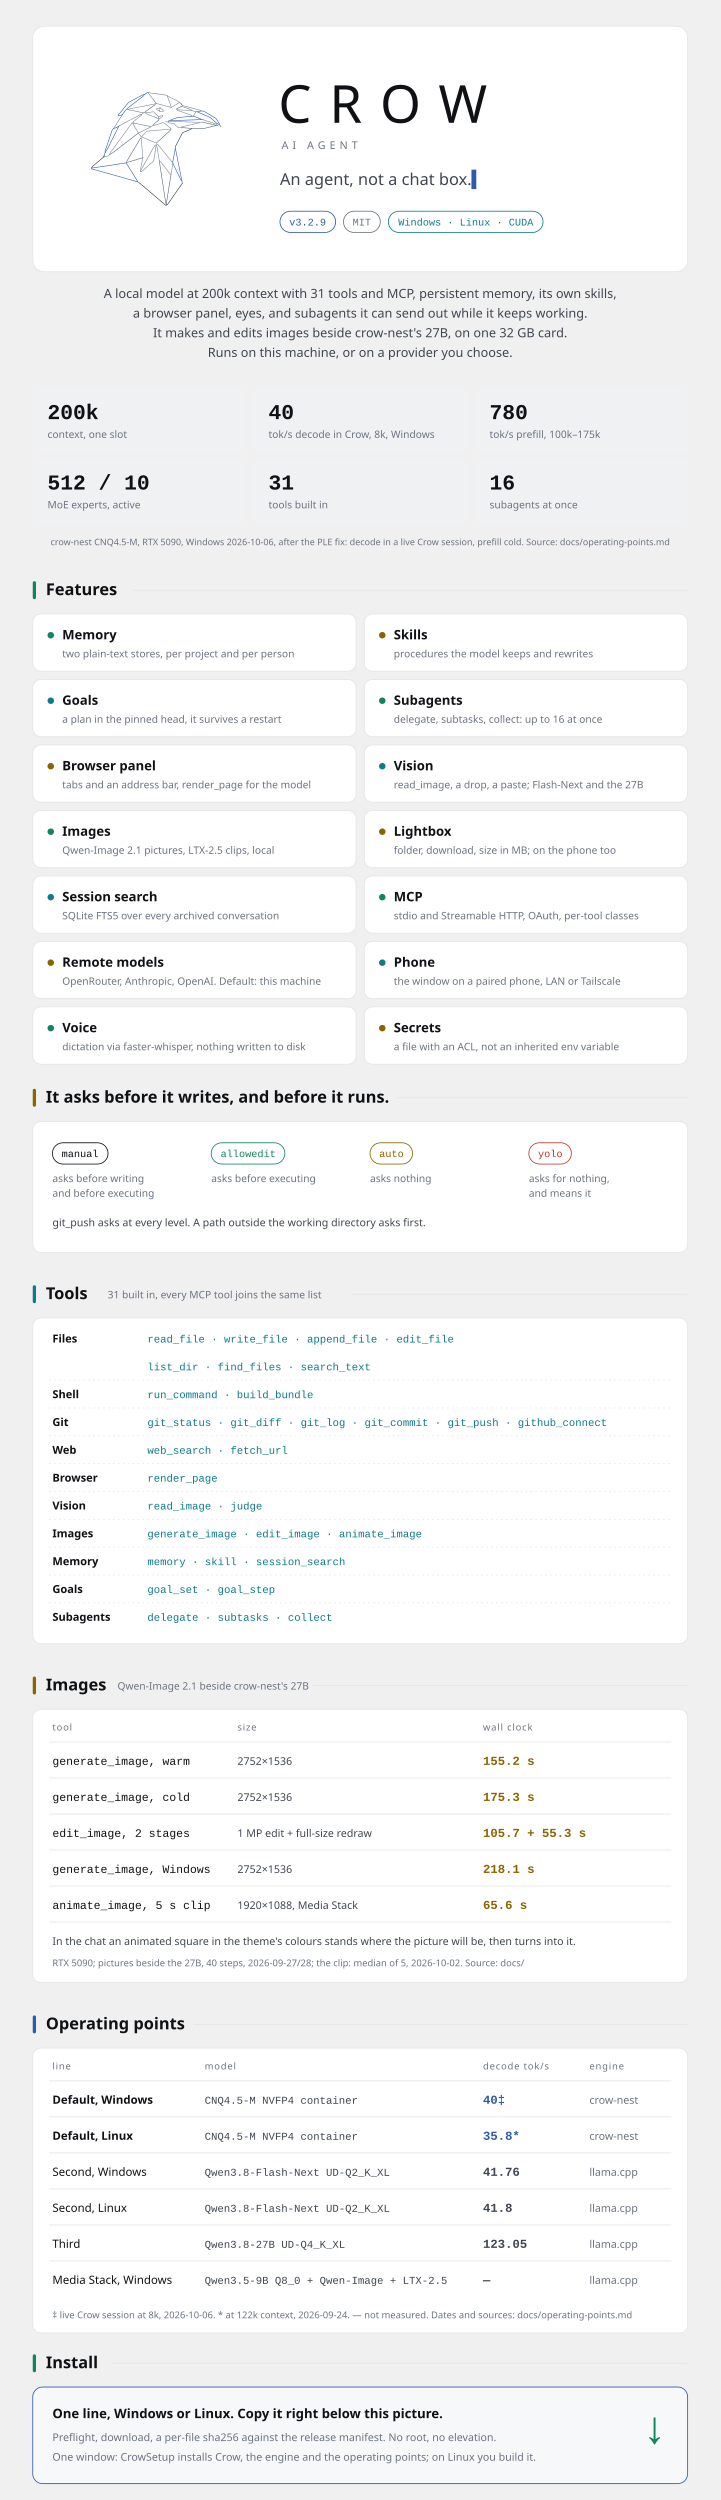
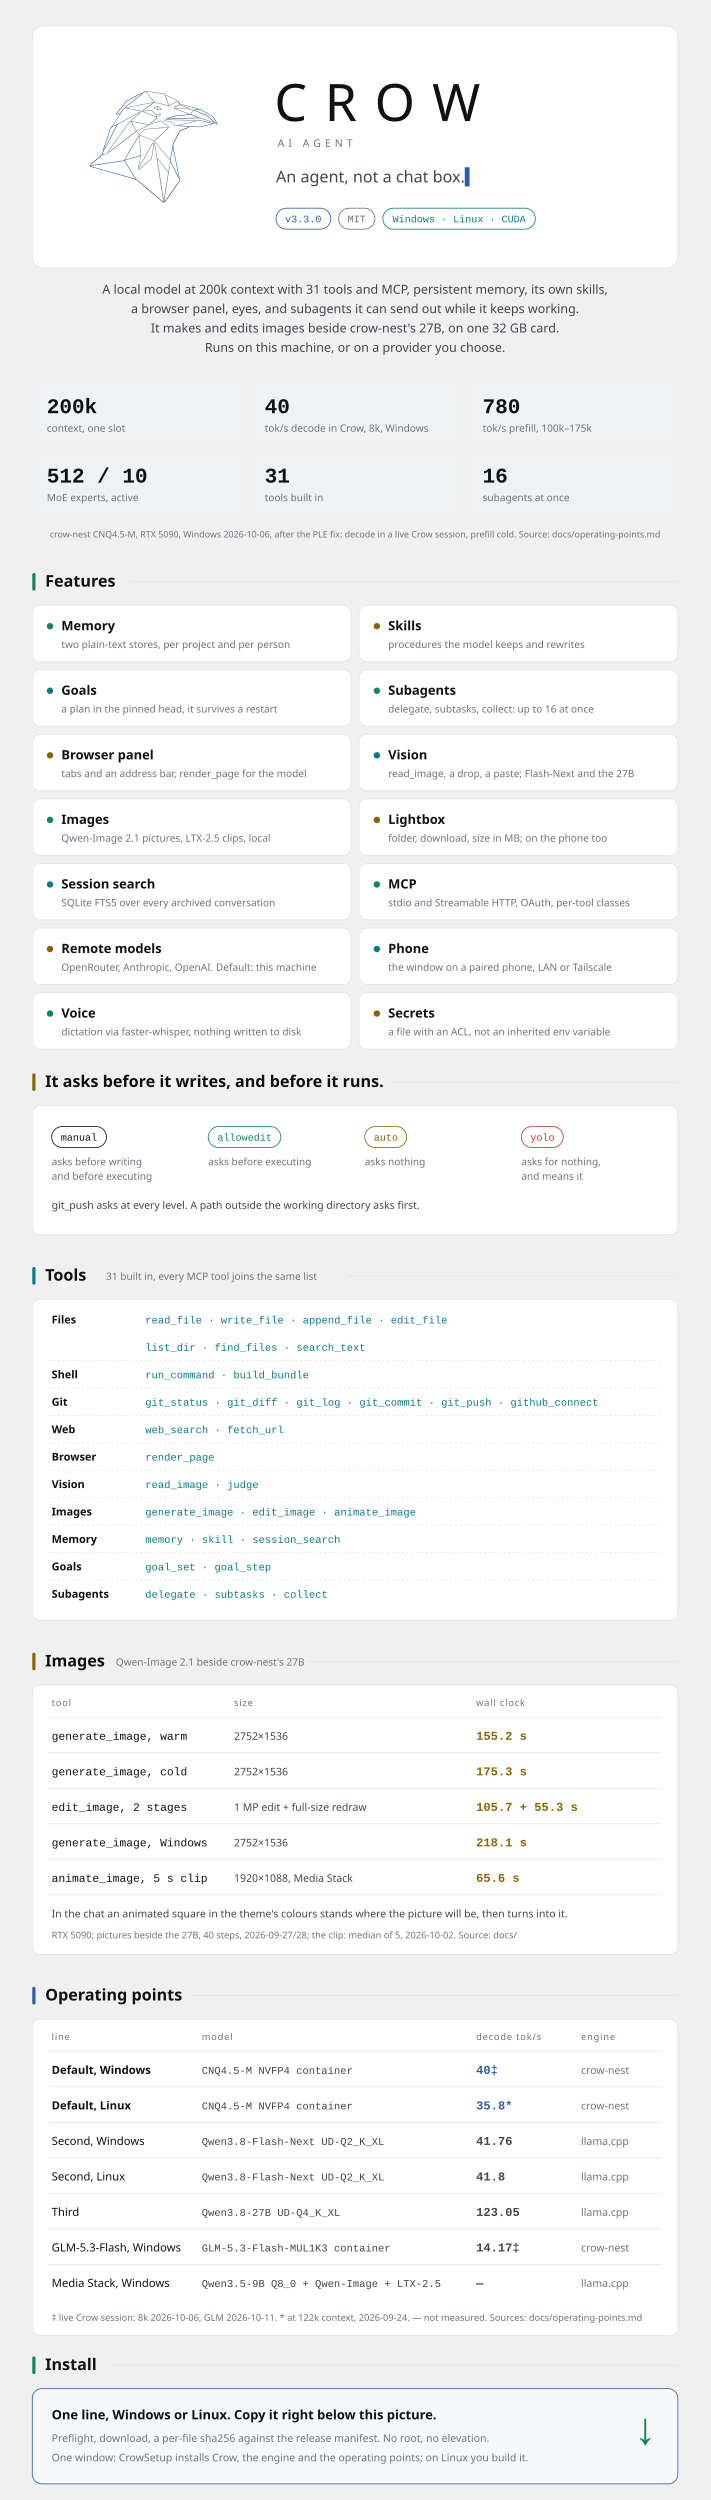
- <svg xmlns="http://www.w3.org/2000/svg" viewBox="0 0 880 3054" width="880" height="3054" role="img" aria-label="Crow: an agent, not a chat box. Features, tools, images, operating points.">
+ <svg xmlns="http://www.w3.org/2000/svg" viewBox="0 0 880 3098" width="880" height="3098" role="img" aria-label="Crow: an agent, not a chat box. Features, tools, images, operating points.">
  <rect x="40" y="32" width="800" height="300" rx="14" fill="#ffffff" stroke="#e4e4e7" />
  <g transform="translate(70 62) scale(0.235)">
    <g fill="none" stroke-width="3" stroke-linejoin="round" stroke-linecap="round">
      <path stroke="#283647" d="M642 273 650 285" />
      <path stroke="#283647" d="M699 404 693 409 651 426 615 496" />
      <path stroke="#283647" d="M239 554 183 601 178 610" />
      <path stroke="#283647" d="M650 689 573 799 567 802" />
      <path stroke="#283647" d="M428 688 563 803" />
      <path stroke="#576575" d="M508 281 457 317" />
      <path stroke="#576575" d="M647 289 622 301" />
      <path stroke="#576575" d="M526 361 498 385" />
      <path stroke="#576575" d="M755 371 820 386 823 389" />
      <path stroke="#576575" d="M833 387 823 389" />
      <path stroke="#576575" d="M823 389 758 405 699 404" />
      <path stroke="#576575" d="M644 399 699 404" />
      <path stroke="#576575" d="M587 414 515 480" />
      <path stroke="#576575" d="M417 431 283 534 272 539" />
      <path stroke="#576575" d="M436 453 433 454 362 573 360 581" />
      <path stroke="#576575" d="M445 556 360 581" />
      <path stroke="#576575" d="M530 572 564 793 567 794" />
      <path stroke="#576575" d="M591 643 567 794" />
      <path stroke="#576575" d="M563 803 567 802" />
      <path stroke="#576575" d="M567 794 567 802" />
      <path stroke="#7f8c98" d="M572 235 625 261 635 269" />
      <path stroke="#7f8c98" d="M635 269 593 295" />
      <path stroke="#7f8c98" d="M635 269 642 273" />
      <path stroke="#7f8c98" d="M510 276 508 281" />
      <path stroke="#7f8c98" d="M510 276 376 302 368 306" />
      <path stroke="#7f8c98" d="M622 301 620 307 624 307" />
      <path stroke="#7f8c98" d="M534 297 515 302 517 306 532 313" />
      <path stroke="#7f8c98" d="M624 307 625 310 698 336 700 340" />
      <path stroke="#7f8c98" d="M624 307 699 311" />
      <path stroke="#7f8c98" d="M437 335 396 368" />
      <path stroke="#7f8c98" d="M549 337 544 345 529 355" />
      <path stroke="#7f8c98" d="M549 337 525 342" />
      <path stroke="#7f8c98" d="M498 385 497 390" />
      <path stroke="#7f8c98" d="M578 367 739 372" />
      <path stroke="#7f8c98" d="M562 369 575 370" />
      <path stroke="#7f8c98" d="M575 370 579 374 607 380 629 400 644 399" />
      <path stroke="#7f8c98" d="M739 372 737 375 648 395 644 399" />
      <path stroke="#7f8c98" d="M739 372 755 371" />
      <path stroke="#7f8c98" d="M388 376 275 531 272 539" />
      <path stroke="#7f8c98" d="M497 390 485 394" />
      <path stroke="#7f8c98" d="M497 390 551 373 590 403 591 407" />
      <path stroke="#7f8c98" d="M591 407 587 414" />
      <path stroke="#7f8c98" d="M591 407 465 418 438 447" />
      <path stroke="#7f8c98" d="M422 430 437 447" />
      <path stroke="#7f8c98" d="M438 448 515 480" />
      <path stroke="#7f8c98" d="M436 453 445 556" />
      <path stroke="#7f8c98" d="M515 484 523 488 594 575 600 578" />
      <path stroke="#7f8c98" d="M514 491 518 497 530 572" />
      <path stroke="#7f8c98" d="M272 539 265 547 248 551" />
      <path stroke="#7f8c98" d="M243 545 248 551" />
      <path stroke="#7f8c98" d="M248 551 239 554" />
      <path stroke="#7f8c98" d="M445 556 434 608 434 622" />
      <path stroke="#7f8c98" d="M530 572 535 574 587 642 591 643" />
      <path stroke="#7f8c98" d="M601 586 591 643" />
      <path stroke="#75838b" d="M474 218 567 231 572 235" />
      <path stroke="#75838b" d="M474 218 475 223 515 274" />
      <path stroke="#75838b" d="M474 218 467 218" />
      <path stroke="#75838b" d="M572 235 593 295" />
      <path stroke="#75838b" d="M515 274 510 276" />
      <path stroke="#75838b" d="M515 274 593 295" />
      <path stroke="#75838b" d="M457 317 455 322" />
      <path stroke="#75838b" d="M650 285 743 309 747 313" />
      <path stroke="#75838b" d="M647 289 697 307 699 311" />
      <path stroke="#75838b" d="M534 297 532 313" />
      <path stroke="#75838b" d="M534 297 547 306 552 314 533 316 532 313" />
      <path stroke="#75838b" d="M368 306 447 323" />
      <path stroke="#75838b" d="M699 311 720 317" />
      <path stroke="#75838b" d="M720 317 708 340" />
      <path stroke="#75838b" d="M455 322 447 323" />
      <path stroke="#75838b" d="M447 323 438 331" />
      <path stroke="#75838b" d="M458 323 500 317 525 342" />
      <path stroke="#75838b" d="M458 323 461 327 528 354" />
      <path stroke="#75838b" d="M438 331 437 335" />
      <path stroke="#75838b" d="M396 368 393 375" />
      <path stroke="#75838b" d="M438 331 433 331 322 390" />
      <path stroke="#75838b" d="M338 333 292 405" />
      <path stroke="#75838b" d="M525 342 528 354" />
      <path stroke="#75838b" d="M529 355 526 361" />
      <path stroke="#75838b" d="M759 359 828 382" />
      <path stroke="#75838b" d="M393 375 401 394 422 428" />
      <path stroke="#75838b" d="M393 375 388 376" />
      <path stroke="#75838b" d="M393 375 485 394" />
      <path stroke="#75838b" d="M828 382 833 387" />
      <path stroke="#75838b" d="M485 394 484 397 422 428" />
      <path stroke="#75838b" d="M422 430 417 431" />
      <path stroke="#75838b" d="M514 488 506 493 434 622" />
      <path stroke="#75838b" d="M514 491 501 573 438 628 433 629" />
      <path stroke="#75838b" d="M434 622 433 629" />
      <path stroke="#2c5bac" d="M467 218 452 228" />
      <path stroke="#2c5bac" d="M452 228 449 234 366 298 363 305" />
      <path stroke="#2c5bac" d="M452 228 447 228 371 268 317 334 316 339" />
      <path stroke="#2c5bac" d="M363 305 355 308 338 333" />
      <path stroke="#2c5bac" d="M747 313 725 317" />
      <path stroke="#2c5bac" d="M747 313 761 314 825 352 843 380 844 386" />
      <path stroke="#2c5bac" d="M725 317 795 347 830 378" />
      <path stroke="#2c5bac" d="M322 390 319 394" />
      <path stroke="#2c5bac" d="M338 333 316 339" />
      <path stroke="#2c5bac" d="M700 340 623 348 592 358 591 361" />
      <path stroke="#2c5bac" d="M700 340 708 340" />
      <path stroke="#2c5bac" d="M708 340 745 354 747 358" />
      <path stroke="#2c5bac" d="M747 358 595 363 591 361" />
      <path stroke="#2c5bac" d="M747 358 759 359" />
      <path stroke="#2c5bac" d="M591 361 580 363 578 367" />
      <path stroke="#2c5bac" d="M830 378 836 380 838 386" />
      <path stroke="#2c5bac" d="M844 386 851 394" />
      <path stroke="#2c5bac" d="M319 394 262 508 249 528" />
      <path stroke="#2c5bac" d="M319 394 292 405" />
      <path stroke="#2c5bac" d="M615 496 614 508" />
      <path stroke="#2c5bac" d="M292 405 285 413 248 523 249 528" />
      <path stroke="#2c5bac" d="M614 508 600 578" />
      <path stroke="#2c5bac" d="M614 508 647 674" />
      <path stroke="#2c5bac" d="M249 528 243 545" />
      <path stroke="#2c5bac" d="M243 545 239 554" />
      <path stroke="#2c5bac" d="M600 578 601 586" />
      <path stroke="#2c5bac" d="M358 583 178 610" />
      <path stroke="#2c5bac" d="M358 583 415 675 416 681" />
      <path stroke="#2c5bac" d="M601 586 643 672 647 674" />
      <path stroke="#2c5bac" d="M178 610 179 614 416 681" />
      <path stroke="#2c5bac" d="M647 674 650 689" />
      <path stroke="#2c5bac" d="M416 681 428 688" />
    </g>
  </g>
  <text x="340" y="150" font-family="-apple-system,BlinkMacSystemFont,'Segoe UI','Noto Sans',Helvetica,Arial,sans-serif" font-size="64" font-weight="300" fill="#0f1114" text-anchor="start" letter-spacing="22">CROW</text>
  <text x="344" y="182" font-family="-apple-system,BlinkMacSystemFont,'Segoe UI','Noto Sans',Helvetica,Arial,sans-serif" font-size="13" font-weight="400" fill="#6b7280" text-anchor="start" letter-spacing="5">AI AGENT</text>
  <text x="342" y="226" font-family="-apple-system,BlinkMacSystemFont,'Segoe UI','Noto Sans',Helvetica,Arial,sans-serif" font-size="20" fill="#3f4550">An agent, not a chat box.<tspan fill="#2c5bac">▍<animate attributeName="opacity" values="1;1;0;0" keyTimes="0;.5;.5;1" dur="1.1s" repeatCount="indefinite" />
    </tspan>
  </text>
  <rect x="342" y="258" width="68" height="26" rx="13" fill="none" stroke="#2c5bac" />
-   <text x="375.8" y="275.5" font-family="ui-monospace,SFMono-Regular,'SF Mono',Menlo,Consolas,'Liberation Mono',monospace" font-size="12.5" font-weight="400" fill="#2c5bac" text-anchor="middle" letter-spacing="0">v3.2.9</text>
+   <text x="375.8" y="275.5" font-family="ui-monospace,SFMono-Regular,'SF Mono',Menlo,Consolas,'Liberation Mono',monospace" font-size="12.5" font-weight="400" fill="#2c5bac" text-anchor="middle" letter-spacing="0">v3.3.0</text>
  <rect x="419.6" y="258" width="45" height="26" rx="13" fill="none" stroke="#6b7280" />
  <text x="442.0" y="275.5" font-family="ui-monospace,SFMono-Regular,'SF Mono',Menlo,Consolas,'Liberation Mono',monospace" font-size="12.5" font-weight="400" fill="#6b7280" text-anchor="middle" letter-spacing="0">MIT</text>
  <rect x="474.4" y="258" width="189" height="26" rx="13" fill="none" stroke="#0e7a8a" />
  <text x="569.0" y="275.5" font-family="ui-monospace,SFMono-Regular,'SF Mono',Menlo,Consolas,'Liberation Mono',monospace" font-size="12.5" font-weight="400" fill="#0e7a8a" text-anchor="middle" letter-spacing="0">Windows · Linux · CUDA</text>
  <text x="440.0" y="364" font-family="-apple-system,BlinkMacSystemFont,'Segoe UI','Noto Sans',Helvetica,Arial,sans-serif" font-size="15.5" font-weight="400" fill="#3f4550" text-anchor="middle" letter-spacing="0">A local model at 200k context with 31 tools and MCP, persistent memory, its own skills,</text>
  <text x="440.0" y="388" font-family="-apple-system,BlinkMacSystemFont,'Segoe UI','Noto Sans',Helvetica,Arial,sans-serif" font-size="15.5" font-weight="400" fill="#3f4550" text-anchor="middle" letter-spacing="0">a browser panel, eyes, and subagents it can send out while it keeps working.</text>
  <text x="440.0" y="412" font-family="-apple-system,BlinkMacSystemFont,'Segoe UI','Noto Sans',Helvetica,Arial,sans-serif" font-size="15.5" font-weight="400" fill="#3f4550" text-anchor="middle" letter-spacing="0">It makes and edits images beside crow-nest's 27B, on one 32 GB card.</text>
  <text x="440.0" y="436" font-family="-apple-system,BlinkMacSystemFont,'Segoe UI','Noto Sans',Helvetica,Arial,sans-serif" font-size="15.5" font-weight="400" fill="#3f4550" text-anchor="middle" letter-spacing="0">Runs on this machine, or on a provider you choose.</text>
  <rect x="40" y="476" width="260" height="76" rx="10" fill="#f0f1f3" stroke="#f0f1f3" />
  <text x="58" y="512" font-family="ui-monospace,SFMono-Regular,'SF Mono',Menlo,Consolas,'Liberation Mono',monospace" font-size="26" font-weight="600" fill="#0f1114" text-anchor="start" letter-spacing="0">200k</text>
  <text x="58" y="535" font-family="-apple-system,BlinkMacSystemFont,'Segoe UI','Noto Sans',Helvetica,Arial,sans-serif" font-size="12.5" font-weight="400" fill="#6b7280" text-anchor="start" letter-spacing="0">context, one slot</text>
  <rect x="310" y="476" width="260" height="76" rx="10" fill="#f0f1f3" stroke="#f0f1f3" />
  <text x="328" y="512" font-family="ui-monospace,SFMono-Regular,'SF Mono',Menlo,Consolas,'Liberation Mono',monospace" font-size="26" font-weight="600" fill="#0f1114" text-anchor="start" letter-spacing="0">40</text>
  <text x="328" y="535" font-family="-apple-system,BlinkMacSystemFont,'Segoe UI','Noto Sans',Helvetica,Arial,sans-serif" font-size="12.5" font-weight="400" fill="#6b7280" text-anchor="start" letter-spacing="0">tok/s decode in Crow, 8k, Windows</text>
  <rect x="580" y="476" width="260" height="76" rx="10" fill="#f0f1f3" stroke="#f0f1f3" />
  <text x="598" y="512" font-family="ui-monospace,SFMono-Regular,'SF Mono',Menlo,Consolas,'Liberation Mono',monospace" font-size="26" font-weight="600" fill="#0f1114" text-anchor="start" letter-spacing="0">780</text>
  <text x="598" y="535" font-family="-apple-system,BlinkMacSystemFont,'Segoe UI','Noto Sans',Helvetica,Arial,sans-serif" font-size="12.5" font-weight="400" fill="#6b7280" text-anchor="start" letter-spacing="0">tok/s prefill, 100k–175k</text>
  <rect x="40" y="562" width="260" height="76" rx="10" fill="#f0f1f3" stroke="#f0f1f3" />
  <text x="58" y="598" font-family="ui-monospace,SFMono-Regular,'SF Mono',Menlo,Consolas,'Liberation Mono',monospace" font-size="26" font-weight="600" fill="#0f1114" text-anchor="start" letter-spacing="0">512 / 10</text>
  <text x="58" y="621" font-family="-apple-system,BlinkMacSystemFont,'Segoe UI','Noto Sans',Helvetica,Arial,sans-serif" font-size="12.5" font-weight="400" fill="#6b7280" text-anchor="start" letter-spacing="0">MoE experts, active</text>
  <rect x="310" y="562" width="260" height="76" rx="10" fill="#f0f1f3" stroke="#f0f1f3" />
  <text x="328" y="598" font-family="ui-monospace,SFMono-Regular,'SF Mono',Menlo,Consolas,'Liberation Mono',monospace" font-size="26" font-weight="600" fill="#0f1114" text-anchor="start" letter-spacing="0">31</text>
  <text x="328" y="621" font-family="-apple-system,BlinkMacSystemFont,'Segoe UI','Noto Sans',Helvetica,Arial,sans-serif" font-size="12.5" font-weight="400" fill="#6b7280" text-anchor="start" letter-spacing="0">tools built in</text>
  <rect x="580" y="562" width="260" height="76" rx="10" fill="#f0f1f3" stroke="#f0f1f3" />
  <text x="598" y="598" font-family="ui-monospace,SFMono-Regular,'SF Mono',Menlo,Consolas,'Liberation Mono',monospace" font-size="26" font-weight="600" fill="#0f1114" text-anchor="start" letter-spacing="0">16</text>
  <text x="598" y="621" font-family="-apple-system,BlinkMacSystemFont,'Segoe UI','Noto Sans',Helvetica,Arial,sans-serif" font-size="12.5" font-weight="400" fill="#6b7280" text-anchor="start" letter-spacing="0">subagents at once</text>
  <text x="440.0" y="666" font-family="-apple-system,BlinkMacSystemFont,'Segoe UI','Noto Sans',Helvetica,Arial,sans-serif" font-size="11" font-weight="400" fill="#6b7280" text-anchor="middle" letter-spacing="0">crow-nest CNQ4.5-M, RTX 5090, Windows 2026-10-06, after the PLE fix: decode in a live Crow session, prefill cold. Source: docs/operating-points.md</text>
  <rect x="40" y="710" width="4" height="22" rx="2" fill="#12855a" />
  <text x="56" y="727" font-family="-apple-system,BlinkMacSystemFont,'Segoe UI','Noto Sans',Helvetica,Arial,sans-serif" font-size="20" font-weight="600" fill="#0f1114" text-anchor="start" letter-spacing="0">Features</text>
  <line x1="162" y1="721" x2="840" y2="721" stroke="#e4e4e7" />
  <rect x="40" y="750" width="395" height="70" rx="10" fill="#ffffff" stroke="#e4e4e7" />
  <circle cx="62" cy="776" r="4" fill="#12855a" />
  <text x="76" y="781" font-family="-apple-system,BlinkMacSystemFont,'Segoe UI','Noto Sans',Helvetica,Arial,sans-serif" font-size="16" font-weight="600" fill="#0f1114" text-anchor="start" letter-spacing="0">Memory</text>
  <text x="76" y="803" font-family="-apple-system,BlinkMacSystemFont,'Segoe UI','Noto Sans',Helvetica,Arial,sans-serif" font-size="12.5" font-weight="400" fill="#6b7280" text-anchor="start" letter-spacing="0">two plain-text stores, per project and per person</text>
  <rect x="445" y="750" width="395" height="70" rx="10" fill="#ffffff" stroke="#e4e4e7" />
  <circle cx="467" cy="776" r="4" fill="#8a6400" />
  <text x="481" y="781" font-family="-apple-system,BlinkMacSystemFont,'Segoe UI','Noto Sans',Helvetica,Arial,sans-serif" font-size="16" font-weight="600" fill="#0f1114" text-anchor="start" letter-spacing="0">Skills</text>
  <text x="481" y="803" font-family="-apple-system,BlinkMacSystemFont,'Segoe UI','Noto Sans',Helvetica,Arial,sans-serif" font-size="12.5" font-weight="400" fill="#6b7280" text-anchor="start" letter-spacing="0">procedures the model keeps and rewrites</text>
  <rect x="40" y="830" width="395" height="70" rx="10" fill="#ffffff" stroke="#e4e4e7" />
  <circle cx="62" cy="856" r="4" fill="#0e7a8a" />
  <text x="76" y="861" font-family="-apple-system,BlinkMacSystemFont,'Segoe UI','Noto Sans',Helvetica,Arial,sans-serif" font-size="16" font-weight="600" fill="#0f1114" text-anchor="start" letter-spacing="0">Goals</text>
  <text x="76" y="883" font-family="-apple-system,BlinkMacSystemFont,'Segoe UI','Noto Sans',Helvetica,Arial,sans-serif" font-size="12.5" font-weight="400" fill="#6b7280" text-anchor="start" letter-spacing="0">a plan in the pinned head, it survives a restart</text>
  <rect x="445" y="830" width="395" height="70" rx="10" fill="#ffffff" stroke="#e4e4e7" />
  <circle cx="467" cy="856" r="4" fill="#12855a" />
  <text x="481" y="861" font-family="-apple-system,BlinkMacSystemFont,'Segoe UI','Noto Sans',Helvetica,Arial,sans-serif" font-size="16" font-weight="600" fill="#0f1114" text-anchor="start" letter-spacing="0">Subagents</text>
  <text x="481" y="883" font-family="-apple-system,BlinkMacSystemFont,'Segoe UI','Noto Sans',Helvetica,Arial,sans-serif" font-size="12.5" font-weight="400" fill="#6b7280" text-anchor="start" letter-spacing="0">delegate, subtasks, collect: up to 16 at once</text>
  <rect x="40" y="910" width="395" height="70" rx="10" fill="#ffffff" stroke="#e4e4e7" />
  <circle cx="62" cy="936" r="4" fill="#8a6400" />
  <text x="76" y="941" font-family="-apple-system,BlinkMacSystemFont,'Segoe UI','Noto Sans',Helvetica,Arial,sans-serif" font-size="16" font-weight="600" fill="#0f1114" text-anchor="start" letter-spacing="0">Browser panel</text>
  <text x="76" y="963" font-family="-apple-system,BlinkMacSystemFont,'Segoe UI','Noto Sans',Helvetica,Arial,sans-serif" font-size="12.5" font-weight="400" fill="#6b7280" text-anchor="start" letter-spacing="0">tabs and an address bar, render_page for the model</text>
  <rect x="445" y="910" width="395" height="70" rx="10" fill="#ffffff" stroke="#e4e4e7" />
  <circle cx="467" cy="936" r="4" fill="#0e7a8a" />
  <text x="481" y="941" font-family="-apple-system,BlinkMacSystemFont,'Segoe UI','Noto Sans',Helvetica,Arial,sans-serif" font-size="16" font-weight="600" fill="#0f1114" text-anchor="start" letter-spacing="0">Vision</text>
  <text x="481" y="963" font-family="-apple-system,BlinkMacSystemFont,'Segoe UI','Noto Sans',Helvetica,Arial,sans-serif" font-size="12.5" font-weight="400" fill="#6b7280" text-anchor="start" letter-spacing="0">read_image, a drop, a paste; Flash-Next and the 27B</text>
  <rect x="40" y="990" width="395" height="70" rx="10" fill="#ffffff" stroke="#e4e4e7" />
  <circle cx="62" cy="1016" r="4" fill="#12855a" />
  <text x="76" y="1021" font-family="-apple-system,BlinkMacSystemFont,'Segoe UI','Noto Sans',Helvetica,Arial,sans-serif" font-size="16" font-weight="600" fill="#0f1114" text-anchor="start" letter-spacing="0">Images</text>
  <text x="76" y="1043" font-family="-apple-system,BlinkMacSystemFont,'Segoe UI','Noto Sans',Helvetica,Arial,sans-serif" font-size="12.5" font-weight="400" fill="#6b7280" text-anchor="start" letter-spacing="0">Qwen-Image 2.1 pictures, LTX-2.5 clips, local</text>
  <rect x="445" y="990" width="395" height="70" rx="10" fill="#ffffff" stroke="#e4e4e7" />
  <circle cx="467" cy="1016" r="4" fill="#8a6400" />
  <text x="481" y="1021" font-family="-apple-system,BlinkMacSystemFont,'Segoe UI','Noto Sans',Helvetica,Arial,sans-serif" font-size="16" font-weight="600" fill="#0f1114" text-anchor="start" letter-spacing="0">Lightbox</text>
  <text x="481" y="1043" font-family="-apple-system,BlinkMacSystemFont,'Segoe UI','Noto Sans',Helvetica,Arial,sans-serif" font-size="12.5" font-weight="400" fill="#6b7280" text-anchor="start" letter-spacing="0">folder, download, size in MB; on the phone too</text>
  <rect x="40" y="1070" width="395" height="70" rx="10" fill="#ffffff" stroke="#e4e4e7" />
  <circle cx="62" cy="1096" r="4" fill="#0e7a8a" />
  <text x="76" y="1101" font-family="-apple-system,BlinkMacSystemFont,'Segoe UI','Noto Sans',Helvetica,Arial,sans-serif" font-size="16" font-weight="600" fill="#0f1114" text-anchor="start" letter-spacing="0">Session search</text>
  <text x="76" y="1123" font-family="-apple-system,BlinkMacSystemFont,'Segoe UI','Noto Sans',Helvetica,Arial,sans-serif" font-size="12.5" font-weight="400" fill="#6b7280" text-anchor="start" letter-spacing="0">SQLite FTS5 over every archived conversation</text>
  <rect x="445" y="1070" width="395" height="70" rx="10" fill="#ffffff" stroke="#e4e4e7" />
  <circle cx="467" cy="1096" r="4" fill="#12855a" />
  <text x="481" y="1101" font-family="-apple-system,BlinkMacSystemFont,'Segoe UI','Noto Sans',Helvetica,Arial,sans-serif" font-size="16" font-weight="600" fill="#0f1114" text-anchor="start" letter-spacing="0">MCP</text>
  <text x="481" y="1123" font-family="-apple-system,BlinkMacSystemFont,'Segoe UI','Noto Sans',Helvetica,Arial,sans-serif" font-size="12.5" font-weight="400" fill="#6b7280" text-anchor="start" letter-spacing="0">stdio and Streamable HTTP, OAuth, per-tool classes</text>
  <rect x="40" y="1150" width="395" height="70" rx="10" fill="#ffffff" stroke="#e4e4e7" />
  <circle cx="62" cy="1176" r="4" fill="#8a6400" />
  <text x="76" y="1181" font-family="-apple-system,BlinkMacSystemFont,'Segoe UI','Noto Sans',Helvetica,Arial,sans-serif" font-size="16" font-weight="600" fill="#0f1114" text-anchor="start" letter-spacing="0">Remote models</text>
  <text x="76" y="1203" font-family="-apple-system,BlinkMacSystemFont,'Segoe UI','Noto Sans',Helvetica,Arial,sans-serif" font-size="12.5" font-weight="400" fill="#6b7280" text-anchor="start" letter-spacing="0">OpenRouter, Anthropic, OpenAI. Default: this machine</text>
  <rect x="445" y="1150" width="395" height="70" rx="10" fill="#ffffff" stroke="#e4e4e7" />
  <circle cx="467" cy="1176" r="4" fill="#0e7a8a" />
  <text x="481" y="1181" font-family="-apple-system,BlinkMacSystemFont,'Segoe UI','Noto Sans',Helvetica,Arial,sans-serif" font-size="16" font-weight="600" fill="#0f1114" text-anchor="start" letter-spacing="0">Phone</text>
  <text x="481" y="1203" font-family="-apple-system,BlinkMacSystemFont,'Segoe UI','Noto Sans',Helvetica,Arial,sans-serif" font-size="12.5" font-weight="400" fill="#6b7280" text-anchor="start" letter-spacing="0">the window on a paired phone, LAN or Tailscale</text>
  <rect x="40" y="1230" width="395" height="70" rx="10" fill="#ffffff" stroke="#e4e4e7" />
  <circle cx="62" cy="1256" r="4" fill="#12855a" />
  <text x="76" y="1261" font-family="-apple-system,BlinkMacSystemFont,'Segoe UI','Noto Sans',Helvetica,Arial,sans-serif" font-size="16" font-weight="600" fill="#0f1114" text-anchor="start" letter-spacing="0">Voice</text>
  <text x="76" y="1283" font-family="-apple-system,BlinkMacSystemFont,'Segoe UI','Noto Sans',Helvetica,Arial,sans-serif" font-size="12.5" font-weight="400" fill="#6b7280" text-anchor="start" letter-spacing="0">dictation via faster-whisper, nothing written to disk</text>
  <rect x="445" y="1230" width="395" height="70" rx="10" fill="#ffffff" stroke="#e4e4e7" />
  <circle cx="467" cy="1256" r="4" fill="#8a6400" />
  <text x="481" y="1261" font-family="-apple-system,BlinkMacSystemFont,'Segoe UI','Noto Sans',Helvetica,Arial,sans-serif" font-size="16" font-weight="600" fill="#0f1114" text-anchor="start" letter-spacing="0">Secrets</text>
  <text x="481" y="1283" font-family="-apple-system,BlinkMacSystemFont,'Segoe UI','Noto Sans',Helvetica,Arial,sans-serif" font-size="12.5" font-weight="400" fill="#6b7280" text-anchor="start" letter-spacing="0">a file with an ACL, not an inherited env variable</text>
  <rect x="40" y="1330" width="4" height="22" rx="2" fill="#8a6400" />
  <text x="56" y="1347" font-family="-apple-system,BlinkMacSystemFont,'Segoe UI','Noto Sans',Helvetica,Arial,sans-serif" font-size="20" font-weight="600" fill="#0f1114" text-anchor="start" letter-spacing="0">It asks before it writes, and before it runs.</text>
  <line x1="485" y1="1341" x2="840" y2="1341" stroke="#e4e4e7" />
  <rect x="40" y="1370" width="800" height="160" rx="10" fill="#ffffff" stroke="#e4e4e7" />
  <rect x="64" y="1396" width="68" height="26" rx="13" fill="none" stroke="#0f1114" />
  <text x="97.8" y="1413.5" font-family="ui-monospace,SFMono-Regular,'SF Mono',Menlo,Consolas,'Liberation Mono',monospace" font-size="12.5" font-weight="400" fill="#0f1114" text-anchor="middle" letter-spacing="0">manual</text>
  <text x="64" y="1444" font-family="-apple-system,BlinkMacSystemFont,'Segoe UI','Noto Sans',Helvetica,Arial,sans-serif" font-size="12.5" font-weight="400" fill="#6b7280" text-anchor="start" letter-spacing="0">asks before writing</text>
  <text x="64" y="1462" font-family="-apple-system,BlinkMacSystemFont,'Segoe UI','Noto Sans',Helvetica,Arial,sans-serif" font-size="12.5" font-weight="400" fill="#6b7280" text-anchor="start" letter-spacing="0">and before executing</text>
  <rect x="258" y="1396" width="90" height="26" rx="13" fill="none" stroke="#12855a" />
  <text x="303.2" y="1413.5" font-family="ui-monospace,SFMono-Regular,'SF Mono',Menlo,Consolas,'Liberation Mono',monospace" font-size="12.5" font-weight="400" fill="#12855a" text-anchor="middle" letter-spacing="0">allowedit</text>
  <text x="258" y="1444" font-family="-apple-system,BlinkMacSystemFont,'Segoe UI','Noto Sans',Helvetica,Arial,sans-serif" font-size="12.5" font-weight="400" fill="#6b7280" text-anchor="start" letter-spacing="0">asks before executing</text>
  <rect x="452" y="1396" width="52" height="26" rx="13" fill="none" stroke="#8a6400" />
  <text x="478.2" y="1413.5" font-family="ui-monospace,SFMono-Regular,'SF Mono',Menlo,Consolas,'Liberation Mono',monospace" font-size="12.5" font-weight="400" fill="#8a6400" text-anchor="middle" letter-spacing="0">auto</text>
  <text x="452" y="1444" font-family="-apple-system,BlinkMacSystemFont,'Segoe UI','Noto Sans',Helvetica,Arial,sans-serif" font-size="12.5" font-weight="400" fill="#6b7280" text-anchor="start" letter-spacing="0">asks nothing</text>
  <rect x="646" y="1396" width="52" height="26" rx="13" fill="none" stroke="#c0362b" />
  <text x="672.2" y="1413.5" font-family="ui-monospace,SFMono-Regular,'SF Mono',Menlo,Consolas,'Liberation Mono',monospace" font-size="12.5" font-weight="400" fill="#c0362b" text-anchor="middle" letter-spacing="0">yolo</text>
  <text x="646" y="1444" font-family="-apple-system,BlinkMacSystemFont,'Segoe UI','Noto Sans',Helvetica,Arial,sans-serif" font-size="12.5" font-weight="400" fill="#6b7280" text-anchor="start" letter-spacing="0">asks for nothing,</text>
  <text x="646" y="1462" font-family="-apple-system,BlinkMacSystemFont,'Segoe UI','Noto Sans',Helvetica,Arial,sans-serif" font-size="12.5" font-weight="400" fill="#6b7280" text-anchor="start" letter-spacing="0">and means it</text>
  <text x="64" y="1498" font-family="-apple-system,BlinkMacSystemFont,'Segoe UI','Noto Sans',Helvetica,Arial,sans-serif" font-size="13" font-weight="400" fill="#3f4550" text-anchor="start" letter-spacing="0">git_push asks at every level. A path outside the working directory asks first.</text>
  <rect x="40" y="1570" width="4" height="22" rx="2" fill="#0e7a8a" />
  <text x="56" y="1587" font-family="-apple-system,BlinkMacSystemFont,'Segoe UI','Noto Sans',Helvetica,Arial,sans-serif" font-size="20" font-weight="600" fill="#0f1114" text-anchor="start" letter-spacing="0">Tools</text>
  <text x="131.5" y="1586" font-family="-apple-system,BlinkMacSystemFont,'Segoe UI','Noto Sans',Helvetica,Arial,sans-serif" font-size="12.5" font-weight="400" fill="#6b7280" text-anchor="start" letter-spacing="0">31 built in, every MCP tool joins the same list</text>
  <line x1="430" y1="1581" x2="840" y2="1581" stroke="#e4e4e7" />
  <rect x="40" y="1610" width="800" height="398" rx="10" fill="#ffffff" stroke="#e4e4e7" />
  <text x="64" y="1640" font-family="-apple-system,BlinkMacSystemFont,'Segoe UI','Noto Sans',Helvetica,Arial,sans-serif" font-size="13.5" font-weight="600" fill="#0f1114" text-anchor="start" letter-spacing="0">Files</text>
  <text x="180" y="1640" font-family="ui-monospace,SFMono-Regular,'SF Mono',Menlo,Consolas,'Liberation Mono',monospace" font-size="13" font-weight="400" fill="#0e7a8a" text-anchor="start" letter-spacing="0">read_file · write_file · append_file · edit_file</text>
  <text x="64" y="1674" font-family="-apple-system,BlinkMacSystemFont,'Segoe UI','Noto Sans',Helvetica,Arial,sans-serif" font-size="13.5" font-weight="600" fill="#0f1114" text-anchor="start" letter-spacing="0" />
  <text x="180" y="1674" font-family="ui-monospace,SFMono-Regular,'SF Mono',Menlo,Consolas,'Liberation Mono',monospace" font-size="13" font-weight="400" fill="#0e7a8a" text-anchor="start" letter-spacing="0">list_dir · find_files · search_text</text>
  <line x1="60" y1="1686" x2="820" y2="1686" stroke="#e4e4e7" stroke-dasharray="2 4" />
  <text x="64" y="1708" font-family="-apple-system,BlinkMacSystemFont,'Segoe UI','Noto Sans',Helvetica,Arial,sans-serif" font-size="13.5" font-weight="600" fill="#0f1114" text-anchor="start" letter-spacing="0">Shell</text>
  <text x="180" y="1708" font-family="ui-monospace,SFMono-Regular,'SF Mono',Menlo,Consolas,'Liberation Mono',monospace" font-size="13" font-weight="400" fill="#0e7a8a" text-anchor="start" letter-spacing="0">run_command · build_bundle</text>
  <line x1="60" y1="1720" x2="820" y2="1720" stroke="#e4e4e7" stroke-dasharray="2 4" />
  <text x="64" y="1742" font-family="-apple-system,BlinkMacSystemFont,'Segoe UI','Noto Sans',Helvetica,Arial,sans-serif" font-size="13.5" font-weight="600" fill="#0f1114" text-anchor="start" letter-spacing="0">Git</text>
  <text x="180" y="1742" font-family="ui-monospace,SFMono-Regular,'SF Mono',Menlo,Consolas,'Liberation Mono',monospace" font-size="13" font-weight="400" fill="#0e7a8a" text-anchor="start" letter-spacing="0">git_status · git_diff · git_log · git_commit · git_push · github_connect</text>
  <line x1="60" y1="1754" x2="820" y2="1754" stroke="#e4e4e7" stroke-dasharray="2 4" />
  <text x="64" y="1776" font-family="-apple-system,BlinkMacSystemFont,'Segoe UI','Noto Sans',Helvetica,Arial,sans-serif" font-size="13.5" font-weight="600" fill="#0f1114" text-anchor="start" letter-spacing="0">Web</text>
  <text x="180" y="1776" font-family="ui-monospace,SFMono-Regular,'SF Mono',Menlo,Consolas,'Liberation Mono',monospace" font-size="13" font-weight="400" fill="#0e7a8a" text-anchor="start" letter-spacing="0">web_search · fetch_url</text>
  <line x1="60" y1="1788" x2="820" y2="1788" stroke="#e4e4e7" stroke-dasharray="2 4" />
  <text x="64" y="1810" font-family="-apple-system,BlinkMacSystemFont,'Segoe UI','Noto Sans',Helvetica,Arial,sans-serif" font-size="13.5" font-weight="600" fill="#0f1114" text-anchor="start" letter-spacing="0">Browser</text>
  <text x="180" y="1810" font-family="ui-monospace,SFMono-Regular,'SF Mono',Menlo,Consolas,'Liberation Mono',monospace" font-size="13" font-weight="400" fill="#0e7a8a" text-anchor="start" letter-spacing="0">render_page</text>
  <line x1="60" y1="1822" x2="820" y2="1822" stroke="#e4e4e7" stroke-dasharray="2 4" />
  <text x="64" y="1844" font-family="-apple-system,BlinkMacSystemFont,'Segoe UI','Noto Sans',Helvetica,Arial,sans-serif" font-size="13.5" font-weight="600" fill="#0f1114" text-anchor="start" letter-spacing="0">Vision</text>
  <text x="180" y="1844" font-family="ui-monospace,SFMono-Regular,'SF Mono',Menlo,Consolas,'Liberation Mono',monospace" font-size="13" font-weight="400" fill="#0e7a8a" text-anchor="start" letter-spacing="0">read_image · judge</text>
  <line x1="60" y1="1856" x2="820" y2="1856" stroke="#e4e4e7" stroke-dasharray="2 4" />
  <text x="64" y="1878" font-family="-apple-system,BlinkMacSystemFont,'Segoe UI','Noto Sans',Helvetica,Arial,sans-serif" font-size="13.5" font-weight="600" fill="#0f1114" text-anchor="start" letter-spacing="0">Images</text>
  <text x="180" y="1878" font-family="ui-monospace,SFMono-Regular,'SF Mono',Menlo,Consolas,'Liberation Mono',monospace" font-size="13" font-weight="400" fill="#0e7a8a" text-anchor="start" letter-spacing="0">generate_image · edit_image · animate_image</text>
  <line x1="60" y1="1890" x2="820" y2="1890" stroke="#e4e4e7" stroke-dasharray="2 4" />
  <text x="64" y="1912" font-family="-apple-system,BlinkMacSystemFont,'Segoe UI','Noto Sans',Helvetica,Arial,sans-serif" font-size="13.5" font-weight="600" fill="#0f1114" text-anchor="start" letter-spacing="0">Memory</text>
  <text x="180" y="1912" font-family="ui-monospace,SFMono-Regular,'SF Mono',Menlo,Consolas,'Liberation Mono',monospace" font-size="13" font-weight="400" fill="#0e7a8a" text-anchor="start" letter-spacing="0">memory · skill · session_search</text>
  <line x1="60" y1="1924" x2="820" y2="1924" stroke="#e4e4e7" stroke-dasharray="2 4" />
  <text x="64" y="1946" font-family="-apple-system,BlinkMacSystemFont,'Segoe UI','Noto Sans',Helvetica,Arial,sans-serif" font-size="13.5" font-weight="600" fill="#0f1114" text-anchor="start" letter-spacing="0">Goals</text>
  <text x="180" y="1946" font-family="ui-monospace,SFMono-Regular,'SF Mono',Menlo,Consolas,'Liberation Mono',monospace" font-size="13" font-weight="400" fill="#0e7a8a" text-anchor="start" letter-spacing="0">goal_set · goal_step</text>
  <line x1="60" y1="1958" x2="820" y2="1958" stroke="#e4e4e7" stroke-dasharray="2 4" />
  <text x="64" y="1980" font-family="-apple-system,BlinkMacSystemFont,'Segoe UI','Noto Sans',Helvetica,Arial,sans-serif" font-size="13.5" font-weight="600" fill="#0f1114" text-anchor="start" letter-spacing="0">Subagents</text>
  <text x="180" y="1980" font-family="ui-monospace,SFMono-Regular,'SF Mono',Menlo,Consolas,'Liberation Mono',monospace" font-size="13" font-weight="400" fill="#0e7a8a" text-anchor="start" letter-spacing="0">delegate · subtasks · collect</text>
  <rect x="40" y="2048" width="4" height="22" rx="2" fill="#8a6400" />
  <text x="56" y="2065" font-family="-apple-system,BlinkMacSystemFont,'Segoe UI','Noto Sans',Helvetica,Arial,sans-serif" font-size="20" font-weight="600" fill="#0f1114" text-anchor="start" letter-spacing="0">Images</text>
  <text x="143.5" y="2064" font-family="-apple-system,BlinkMacSystemFont,'Segoe UI','Noto Sans',Helvetica,Arial,sans-serif" font-size="12.5" font-weight="400" fill="#6b7280" text-anchor="start" letter-spacing="0">Qwen-Image 2.1 beside crow-nest's 27B</text>
  <line x1="382" y1="2059" x2="840" y2="2059" stroke="#e4e4e7" />
  <rect x="40" y="2088" width="800" height="334" rx="10" fill="#ffffff" stroke="#e4e4e7" />
  <text x="64" y="2114" font-family="-apple-system,BlinkMacSystemFont,'Segoe UI','Noto Sans',Helvetica,Arial,sans-serif" font-size="11.5" font-weight="400" fill="#6b7280" text-anchor="start" letter-spacing="1">tool</text>
  <text x="290" y="2114" font-family="-apple-system,BlinkMacSystemFont,'Segoe UI','Noto Sans',Helvetica,Arial,sans-serif" font-size="11.5" font-weight="400" fill="#6b7280" text-anchor="start" letter-spacing="1">size</text>
  <text x="590" y="2114" font-family="-apple-system,BlinkMacSystemFont,'Segoe UI','Noto Sans',Helvetica,Arial,sans-serif" font-size="11.5" font-weight="400" fill="#6b7280" text-anchor="start" letter-spacing="1">wall clock</text>
  <line x1="60" y1="2128" x2="820" y2="2128" stroke="#e4e4e7" />
  <text x="64" y="2156" font-family="ui-monospace,SFMono-Regular,'SF Mono',Menlo,Consolas,'Liberation Mono',monospace" font-size="14" font-weight="400" fill="#0f1114" text-anchor="start" letter-spacing="0">generate_image, warm</text>
  <text x="290" y="2156" font-family="-apple-system,BlinkMacSystemFont,'Segoe UI','Noto Sans',Helvetica,Arial,sans-serif" font-size="13" font-weight="400" fill="#3f4550" text-anchor="start" letter-spacing="0">2752×1536</text>
  <text x="590" y="2156" font-family="ui-monospace,SFMono-Regular,'SF Mono',Menlo,Consolas,'Liberation Mono',monospace" font-size="15" font-weight="600" fill="#8a6400" text-anchor="start" letter-spacing="0">155.2 s</text>
  <line x1="60" y1="2172" x2="820" y2="2172" stroke="#e4e4e7" />
  <text x="64" y="2200" font-family="ui-monospace,SFMono-Regular,'SF Mono',Menlo,Consolas,'Liberation Mono',monospace" font-size="14" font-weight="400" fill="#0f1114" text-anchor="start" letter-spacing="0">generate_image, cold</text>
  <text x="290" y="2200" font-family="-apple-system,BlinkMacSystemFont,'Segoe UI','Noto Sans',Helvetica,Arial,sans-serif" font-size="13" font-weight="400" fill="#3f4550" text-anchor="start" letter-spacing="0">2752×1536</text>
  <text x="590" y="2200" font-family="ui-monospace,SFMono-Regular,'SF Mono',Menlo,Consolas,'Liberation Mono',monospace" font-size="15" font-weight="600" fill="#8a6400" text-anchor="start" letter-spacing="0">175.3 s</text>
  <line x1="60" y1="2216" x2="820" y2="2216" stroke="#e4e4e7" />
  <text x="64" y="2244" font-family="ui-monospace,SFMono-Regular,'SF Mono',Menlo,Consolas,'Liberation Mono',monospace" font-size="14" font-weight="400" fill="#0f1114" text-anchor="start" letter-spacing="0">edit_image, 2 stages</text>
  <text x="290" y="2244" font-family="-apple-system,BlinkMacSystemFont,'Segoe UI','Noto Sans',Helvetica,Arial,sans-serif" font-size="13" font-weight="400" fill="#3f4550" text-anchor="start" letter-spacing="0">1 MP edit + full-size redraw</text>
  <text x="590" y="2244" font-family="ui-monospace,SFMono-Regular,'SF Mono',Menlo,Consolas,'Liberation Mono',monospace" font-size="15" font-weight="600" fill="#8a6400" text-anchor="start" letter-spacing="0">105.7 + 55.3 s</text>
  <line x1="60" y1="2260" x2="820" y2="2260" stroke="#e4e4e7" />
  <text x="64" y="2288" font-family="ui-monospace,SFMono-Regular,'SF Mono',Menlo,Consolas,'Liberation Mono',monospace" font-size="14" font-weight="400" fill="#0f1114" text-anchor="start" letter-spacing="0">generate_image, Windows</text>
  <text x="290" y="2288" font-family="-apple-system,BlinkMacSystemFont,'Segoe UI','Noto Sans',Helvetica,Arial,sans-serif" font-size="13" font-weight="400" fill="#3f4550" text-anchor="start" letter-spacing="0">2752×1536</text>
  <text x="590" y="2288" font-family="ui-monospace,SFMono-Regular,'SF Mono',Menlo,Consolas,'Liberation Mono',monospace" font-size="15" font-weight="600" fill="#8a6400" text-anchor="start" letter-spacing="0">218.1 s</text>
  <line x1="60" y1="2304" x2="820" y2="2304" stroke="#e4e4e7" />
  <text x="64" y="2332" font-family="ui-monospace,SFMono-Regular,'SF Mono',Menlo,Consolas,'Liberation Mono',monospace" font-size="14" font-weight="400" fill="#0f1114" text-anchor="start" letter-spacing="0">animate_image, 5 s clip</text>
  <text x="290" y="2332" font-family="-apple-system,BlinkMacSystemFont,'Segoe UI','Noto Sans',Helvetica,Arial,sans-serif" font-size="13" font-weight="400" fill="#3f4550" text-anchor="start" letter-spacing="0">1920×1088, Media Stack</text>
  <text x="590" y="2332" font-family="ui-monospace,SFMono-Regular,'SF Mono',Menlo,Consolas,'Liberation Mono',monospace" font-size="15" font-weight="600" fill="#8a6400" text-anchor="start" letter-spacing="0">65.6 s</text>
  <line x1="60" y1="2348" x2="820" y2="2348" stroke="#e4e4e7" />
  <text x="64" y="2376" font-family="-apple-system,BlinkMacSystemFont,'Segoe UI','Noto Sans',Helvetica,Arial,sans-serif" font-size="13" font-weight="400" fill="#3f4550" text-anchor="start" letter-spacing="0">In the chat an animated square in the theme's colours stands where the picture will be, then turns into it.</text>
  <text x="64" y="2402" font-family="-apple-system,BlinkMacSystemFont,'Segoe UI','Noto Sans',Helvetica,Arial,sans-serif" font-size="11.5" font-weight="400" fill="#6b7280" text-anchor="start" letter-spacing="0">RTX 5090; pictures beside the 27B, 40 steps, 2026-09-27/28; the clip: median of 5, 2026-10-02. Source: docs/</text>
  <rect x="40" y="2462" width="4" height="22" rx="2" fill="#2c5bac" />
  <text x="56" y="2479" font-family="-apple-system,BlinkMacSystemFont,'Segoe UI','Noto Sans',Helvetica,Arial,sans-serif" font-size="20" font-weight="600" fill="#0f1114" text-anchor="start" letter-spacing="0">Operating points</text>
  <line x1="236" y1="2473" x2="840" y2="2473" stroke="#e4e4e7" />
-   <rect x="40" y="2502" width="800" height="348" rx="10" fill="#ffffff" stroke="#e4e4e7" />
+   <rect x="40" y="2502" width="800" height="392" rx="10" fill="#ffffff" stroke="#e4e4e7" />
  <text x="64" y="2528" font-family="-apple-system,BlinkMacSystemFont,'Segoe UI','Noto Sans',Helvetica,Arial,sans-serif" font-size="11.5" font-weight="400" fill="#6b7280" text-anchor="start" letter-spacing="1">line</text>
  <text x="250" y="2528" font-family="-apple-system,BlinkMacSystemFont,'Segoe UI','Noto Sans',Helvetica,Arial,sans-serif" font-size="11.5" font-weight="400" fill="#6b7280" text-anchor="start" letter-spacing="1">model</text>
  <text x="590" y="2528" font-family="-apple-system,BlinkMacSystemFont,'Segoe UI','Noto Sans',Helvetica,Arial,sans-serif" font-size="11.5" font-weight="400" fill="#6b7280" text-anchor="start" letter-spacing="1">decode tok/s</text>
  <text x="720" y="2528" font-family="-apple-system,BlinkMacSystemFont,'Segoe UI','Noto Sans',Helvetica,Arial,sans-serif" font-size="11.5" font-weight="400" fill="#6b7280" text-anchor="start" letter-spacing="1">engine</text>
  <line x1="60" y1="2542" x2="820" y2="2542" stroke="#e4e4e7" />
  <text x="64" y="2570" font-family="-apple-system,BlinkMacSystemFont,'Segoe UI','Noto Sans',Helvetica,Arial,sans-serif" font-size="14" font-weight="600" fill="#0f1114" text-anchor="start" letter-spacing="0">Default, Windows</text>
  <text x="250" y="2570" font-family="ui-monospace,SFMono-Regular,'SF Mono',Menlo,Consolas,'Liberation Mono',monospace" font-size="13" font-weight="400" fill="#3f4550" text-anchor="start" letter-spacing="0">CNQ4.5-M NVFP4 container</text>
  <text x="590" y="2570" font-family="ui-monospace,SFMono-Regular,'SF Mono',Menlo,Consolas,'Liberation Mono',monospace" font-size="15" font-weight="600" fill="#2c5bac" text-anchor="start" letter-spacing="0">40‡</text>
  <text x="720" y="2570" font-family="-apple-system,BlinkMacSystemFont,'Segoe UI','Noto Sans',Helvetica,Arial,sans-serif" font-size="13" font-weight="400" fill="#6b7280" text-anchor="start" letter-spacing="0">crow-nest</text>
  <line x1="60" y1="2586" x2="820" y2="2586" stroke="#e4e4e7" />
  <text x="64" y="2614" font-family="-apple-system,BlinkMacSystemFont,'Segoe UI','Noto Sans',Helvetica,Arial,sans-serif" font-size="14" font-weight="600" fill="#0f1114" text-anchor="start" letter-spacing="0">Default, Linux</text>
  <text x="250" y="2614" font-family="ui-monospace,SFMono-Regular,'SF Mono',Menlo,Consolas,'Liberation Mono',monospace" font-size="13" font-weight="400" fill="#3f4550" text-anchor="start" letter-spacing="0">CNQ4.5-M NVFP4 container</text>
  <text x="590" y="2614" font-family="ui-monospace,SFMono-Regular,'SF Mono',Menlo,Consolas,'Liberation Mono',monospace" font-size="15" font-weight="600" fill="#2c5bac" text-anchor="start" letter-spacing="0">35.8*</text>
  <text x="720" y="2614" font-family="-apple-system,BlinkMacSystemFont,'Segoe UI','Noto Sans',Helvetica,Arial,sans-serif" font-size="13" font-weight="400" fill="#6b7280" text-anchor="start" letter-spacing="0">crow-nest</text>
  <line x1="60" y1="2630" x2="820" y2="2630" stroke="#e4e4e7" />
  <text x="64" y="2658" font-family="-apple-system,BlinkMacSystemFont,'Segoe UI','Noto Sans',Helvetica,Arial,sans-serif" font-size="14" font-weight="400" fill="#0f1114" text-anchor="start" letter-spacing="0">Second, Windows</text>
  <text x="250" y="2658" font-family="ui-monospace,SFMono-Regular,'SF Mono',Menlo,Consolas,'Liberation Mono',monospace" font-size="13" font-weight="400" fill="#3f4550" text-anchor="start" letter-spacing="0">Qwen3.8-Flash-Next UD-Q2_K_XL</text>
  <text x="590" y="2658" font-family="ui-monospace,SFMono-Regular,'SF Mono',Menlo,Consolas,'Liberation Mono',monospace" font-size="15" font-weight="600" fill="#3f4550" text-anchor="start" letter-spacing="0">41.76</text>
  <text x="720" y="2658" font-family="-apple-system,BlinkMacSystemFont,'Segoe UI','Noto Sans',Helvetica,Arial,sans-serif" font-size="13" font-weight="400" fill="#6b7280" text-anchor="start" letter-spacing="0">llama.cpp</text>
  <line x1="60" y1="2674" x2="820" y2="2674" stroke="#e4e4e7" />
  <text x="64" y="2702" font-family="-apple-system,BlinkMacSystemFont,'Segoe UI','Noto Sans',Helvetica,Arial,sans-serif" font-size="14" font-weight="400" fill="#0f1114" text-anchor="start" letter-spacing="0">Second, Linux</text>
  <text x="250" y="2702" font-family="ui-monospace,SFMono-Regular,'SF Mono',Menlo,Consolas,'Liberation Mono',monospace" font-size="13" font-weight="400" fill="#3f4550" text-anchor="start" letter-spacing="0">Qwen3.8-Flash-Next UD-Q2_K_XL</text>
  <text x="590" y="2702" font-family="ui-monospace,SFMono-Regular,'SF Mono',Menlo,Consolas,'Liberation Mono',monospace" font-size="15" font-weight="600" fill="#3f4550" text-anchor="start" letter-spacing="0">41.8</text>
  <text x="720" y="2702" font-family="-apple-system,BlinkMacSystemFont,'Segoe UI','Noto Sans',Helvetica,Arial,sans-serif" font-size="13" font-weight="400" fill="#6b7280" text-anchor="start" letter-spacing="0">llama.cpp</text>
  <line x1="60" y1="2718" x2="820" y2="2718" stroke="#e4e4e7" />
  <text x="64" y="2746" font-family="-apple-system,BlinkMacSystemFont,'Segoe UI','Noto Sans',Helvetica,Arial,sans-serif" font-size="14" font-weight="400" fill="#0f1114" text-anchor="start" letter-spacing="0">Third</text>
  <text x="250" y="2746" font-family="ui-monospace,SFMono-Regular,'SF Mono',Menlo,Consolas,'Liberation Mono',monospace" font-size="13" font-weight="400" fill="#3f4550" text-anchor="start" letter-spacing="0">Qwen3.8-27B UD-Q4_K_XL</text>
  <text x="590" y="2746" font-family="ui-monospace,SFMono-Regular,'SF Mono',Menlo,Consolas,'Liberation Mono',monospace" font-size="15" font-weight="600" fill="#3f4550" text-anchor="start" letter-spacing="0">123.05</text>
  <text x="720" y="2746" font-family="-apple-system,BlinkMacSystemFont,'Segoe UI','Noto Sans',Helvetica,Arial,sans-serif" font-size="13" font-weight="400" fill="#6b7280" text-anchor="start" letter-spacing="0">llama.cpp</text>
  <line x1="60" y1="2762" x2="820" y2="2762" stroke="#e4e4e7" />
-   <text x="64" y="2790" font-family="-apple-system,BlinkMacSystemFont,'Segoe UI','Noto Sans',Helvetica,Arial,sans-serif" font-size="14" font-weight="400" fill="#0f1114" text-anchor="start" letter-spacing="0">Media Stack, Windows</text>
-   <text x="250" y="2790" font-family="ui-monospace,SFMono-Regular,'SF Mono',Menlo,Consolas,'Liberation Mono',monospace" font-size="13" font-weight="400" fill="#3f4550" text-anchor="start" letter-spacing="0">Qwen3.5-9B Q8_0 + Qwen-Image + LTX-2.5</text>
-   <text x="590" y="2790" font-family="ui-monospace,SFMono-Regular,'SF Mono',Menlo,Consolas,'Liberation Mono',monospace" font-size="15" font-weight="600" fill="#3f4550" text-anchor="start" letter-spacing="0">—</text>
-   <text x="720" y="2790" font-family="-apple-system,BlinkMacSystemFont,'Segoe UI','Noto Sans',Helvetica,Arial,sans-serif" font-size="13" font-weight="400" fill="#6b7280" text-anchor="start" letter-spacing="0">llama.cpp</text>
-   <text x="64" y="2832" font-family="-apple-system,BlinkMacSystemFont,'Segoe UI','Noto Sans',Helvetica,Arial,sans-serif" font-size="11.5" font-weight="400" fill="#6b7280" text-anchor="start" letter-spacing="0">‡ live Crow session at 8k, 2026-10-06. * at 122k context, 2026-09-24. — not measured. Dates and sources: docs/operating-points.md</text>
-   <rect x="40" y="2876" width="4" height="22" rx="2" fill="#12855a" />
-   <text x="56" y="2893" font-family="-apple-system,BlinkMacSystemFont,'Segoe UI','Noto Sans',Helvetica,Arial,sans-serif" font-size="20" font-weight="600" fill="#0f1114" text-anchor="start" letter-spacing="0">Install</text>
-   <line x1="136" y1="2887" x2="840" y2="2887" stroke="#e4e4e7" />
-   <rect x="40" y="2916" width="800" height="118" rx="12" fill="#f6f8fa" stroke="#2c5bac" />
-   <text x="64" y="2954" font-family="-apple-system,BlinkMacSystemFont,'Segoe UI','Noto Sans',Helvetica,Arial,sans-serif" font-size="16" font-weight="600" fill="#0f1114" text-anchor="start" letter-spacing="0">One line, Windows or Linux. Copy it right below this picture.</text>
-   <text x="64" y="2982" font-family="-apple-system,BlinkMacSystemFont,'Segoe UI','Noto Sans',Helvetica,Arial,sans-serif" font-size="13" font-weight="400" fill="#6b7280" text-anchor="start" letter-spacing="0">Preflight, download, a per-file sha256 against the release manifest. No root, no elevation.</text>
-   <text x="64" y="3006" font-family="-apple-system,BlinkMacSystemFont,'Segoe UI','Noto Sans',Helvetica,Arial,sans-serif" font-size="13" font-weight="400" fill="#6b7280" text-anchor="start" letter-spacing="0">One window: CrowSetup installs Crow, the engine and the operating points; on Linux you build it.</text>
-   <text x="810" y="2982" font-family="-apple-system,BlinkMacSystemFont,'Segoe UI','Noto Sans',Helvetica,Arial,sans-serif" font-size="40" font-weight="400" fill="#12855a" text-anchor="end" letter-spacing="0">↓</text>
+   <text x="64" y="2790" font-family="-apple-system,BlinkMacSystemFont,'Segoe UI','Noto Sans',Helvetica,Arial,sans-serif" font-size="14" font-weight="400" fill="#0f1114" text-anchor="start" letter-spacing="0">GLM-5.3-Flash, Windows</text>
+   <text x="250" y="2790" font-family="ui-monospace,SFMono-Regular,'SF Mono',Menlo,Consolas,'Liberation Mono',monospace" font-size="13" font-weight="400" fill="#3f4550" text-anchor="start" letter-spacing="0">GLM-5.3-Flash-MUL1K3 container</text>
+   <text x="590" y="2790" font-family="ui-monospace,SFMono-Regular,'SF Mono',Menlo,Consolas,'Liberation Mono',monospace" font-size="15" font-weight="600" fill="#3f4550" text-anchor="start" letter-spacing="0">14.17‡</text>
+   <text x="720" y="2790" font-family="-apple-system,BlinkMacSystemFont,'Segoe UI','Noto Sans',Helvetica,Arial,sans-serif" font-size="13" font-weight="400" fill="#6b7280" text-anchor="start" letter-spacing="0">crow-nest</text>
+   <line x1="60" y1="2806" x2="820" y2="2806" stroke="#e4e4e7" />
+   <text x="64" y="2834" font-family="-apple-system,BlinkMacSystemFont,'Segoe UI','Noto Sans',Helvetica,Arial,sans-serif" font-size="14" font-weight="400" fill="#0f1114" text-anchor="start" letter-spacing="0">Media Stack, Windows</text>
+   <text x="250" y="2834" font-family="ui-monospace,SFMono-Regular,'SF Mono',Menlo,Consolas,'Liberation Mono',monospace" font-size="13" font-weight="400" fill="#3f4550" text-anchor="start" letter-spacing="0">Qwen3.5-9B Q8_0 + Qwen-Image + LTX-2.5</text>
+   <text x="590" y="2834" font-family="ui-monospace,SFMono-Regular,'SF Mono',Menlo,Consolas,'Liberation Mono',monospace" font-size="15" font-weight="600" fill="#3f4550" text-anchor="start" letter-spacing="0">—</text>
+   <text x="720" y="2834" font-family="-apple-system,BlinkMacSystemFont,'Segoe UI','Noto Sans',Helvetica,Arial,sans-serif" font-size="13" font-weight="400" fill="#6b7280" text-anchor="start" letter-spacing="0">llama.cpp</text>
+   <text x="64" y="2876" font-family="-apple-system,BlinkMacSystemFont,'Segoe UI','Noto Sans',Helvetica,Arial,sans-serif" font-size="11.5" font-weight="400" fill="#6b7280" text-anchor="start" letter-spacing="0">‡ live Crow session: 8k 2026-10-06, GLM 2026-10-11. * at 122k context, 2026-09-24. — not measured. Sources: docs/operating-points.md</text>
+   <rect x="40" y="2920" width="4" height="22" rx="2" fill="#12855a" />
+   <text x="56" y="2937" font-family="-apple-system,BlinkMacSystemFont,'Segoe UI','Noto Sans',Helvetica,Arial,sans-serif" font-size="20" font-weight="600" fill="#0f1114" text-anchor="start" letter-spacing="0">Install</text>
+   <line x1="136" y1="2931" x2="840" y2="2931" stroke="#e4e4e7" />
+   <rect x="40" y="2960" width="800" height="118" rx="12" fill="#f6f8fa" stroke="#2c5bac" />
+   <text x="64" y="2998" font-family="-apple-system,BlinkMacSystemFont,'Segoe UI','Noto Sans',Helvetica,Arial,sans-serif" font-size="16" font-weight="600" fill="#0f1114" text-anchor="start" letter-spacing="0">One line, Windows or Linux. Copy it right below this picture.</text>
+   <text x="64" y="3026" font-family="-apple-system,BlinkMacSystemFont,'Segoe UI','Noto Sans',Helvetica,Arial,sans-serif" font-size="13" font-weight="400" fill="#6b7280" text-anchor="start" letter-spacing="0">Preflight, download, a per-file sha256 against the release manifest. No root, no elevation.</text>
+   <text x="64" y="3050" font-family="-apple-system,BlinkMacSystemFont,'Segoe UI','Noto Sans',Helvetica,Arial,sans-serif" font-size="13" font-weight="400" fill="#6b7280" text-anchor="start" letter-spacing="0">One window: CrowSetup installs Crow, the engine and the operating points; on Linux you build it.</text>
+   <text x="810" y="3026" font-family="-apple-system,BlinkMacSystemFont,'Segoe UI','Noto Sans',Helvetica,Arial,sans-serif" font-size="40" font-weight="400" fill="#12855a" text-anchor="end" letter-spacing="0">↓</text>
</svg>
